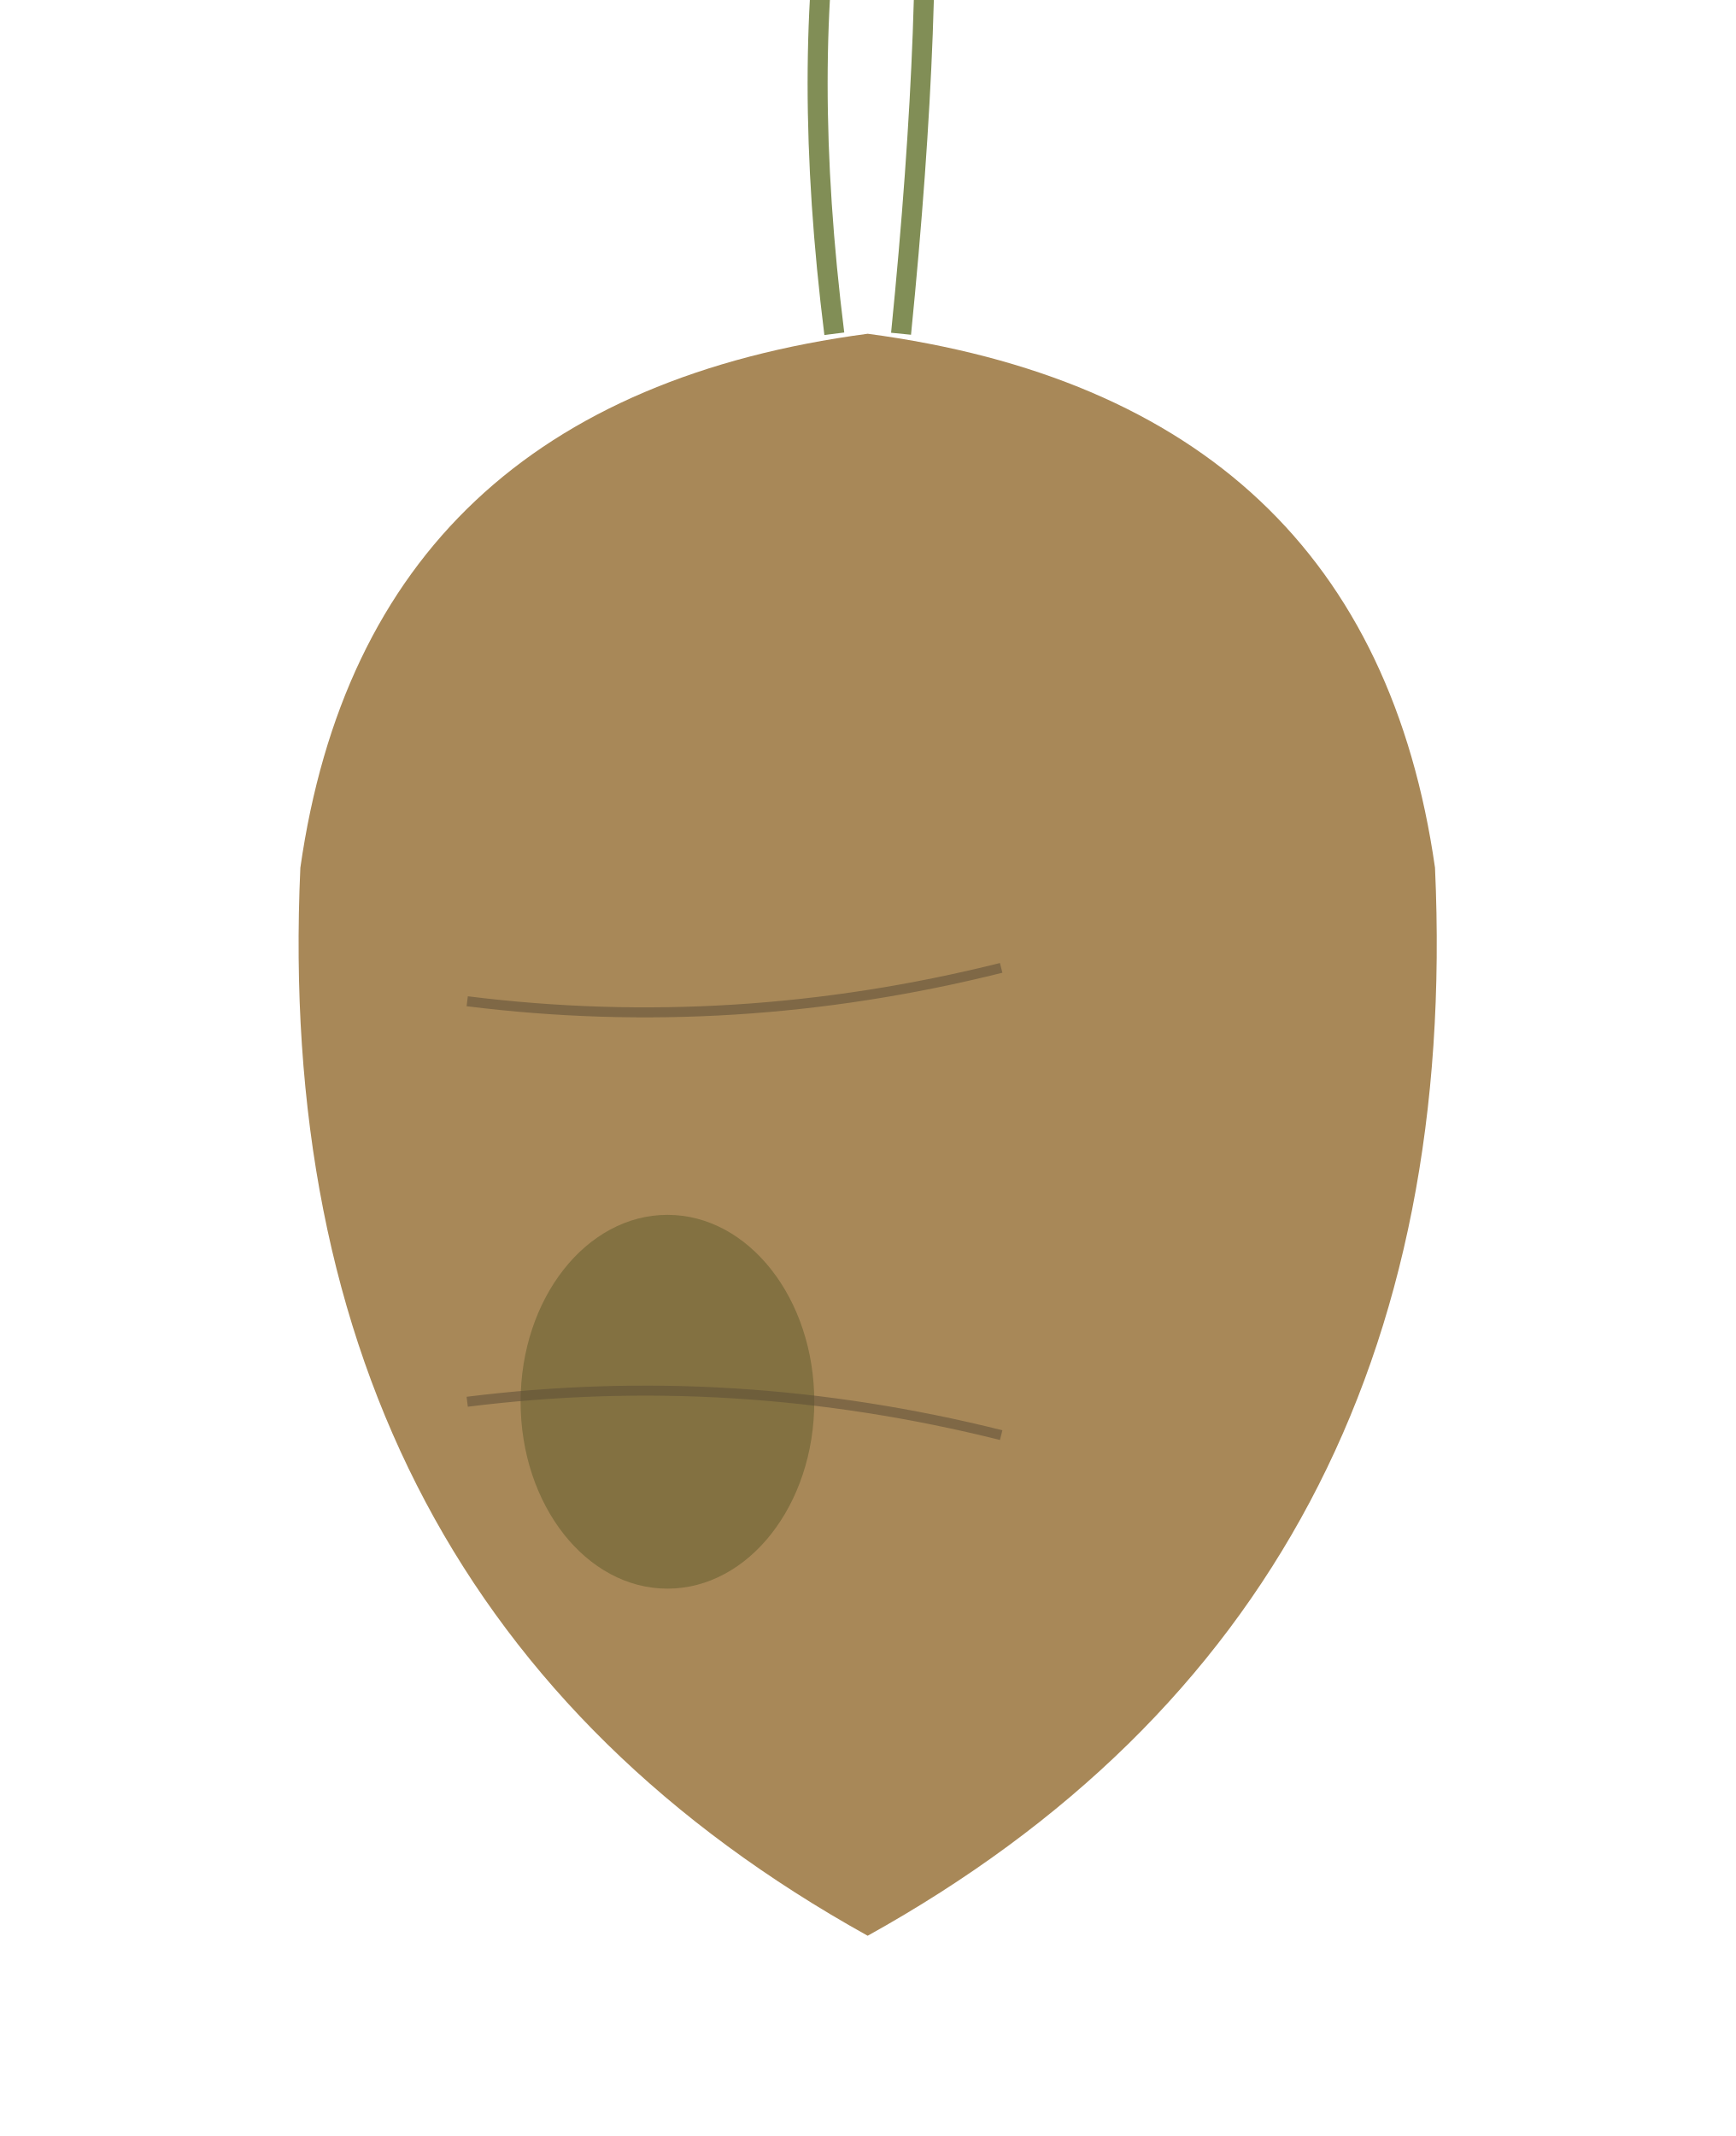
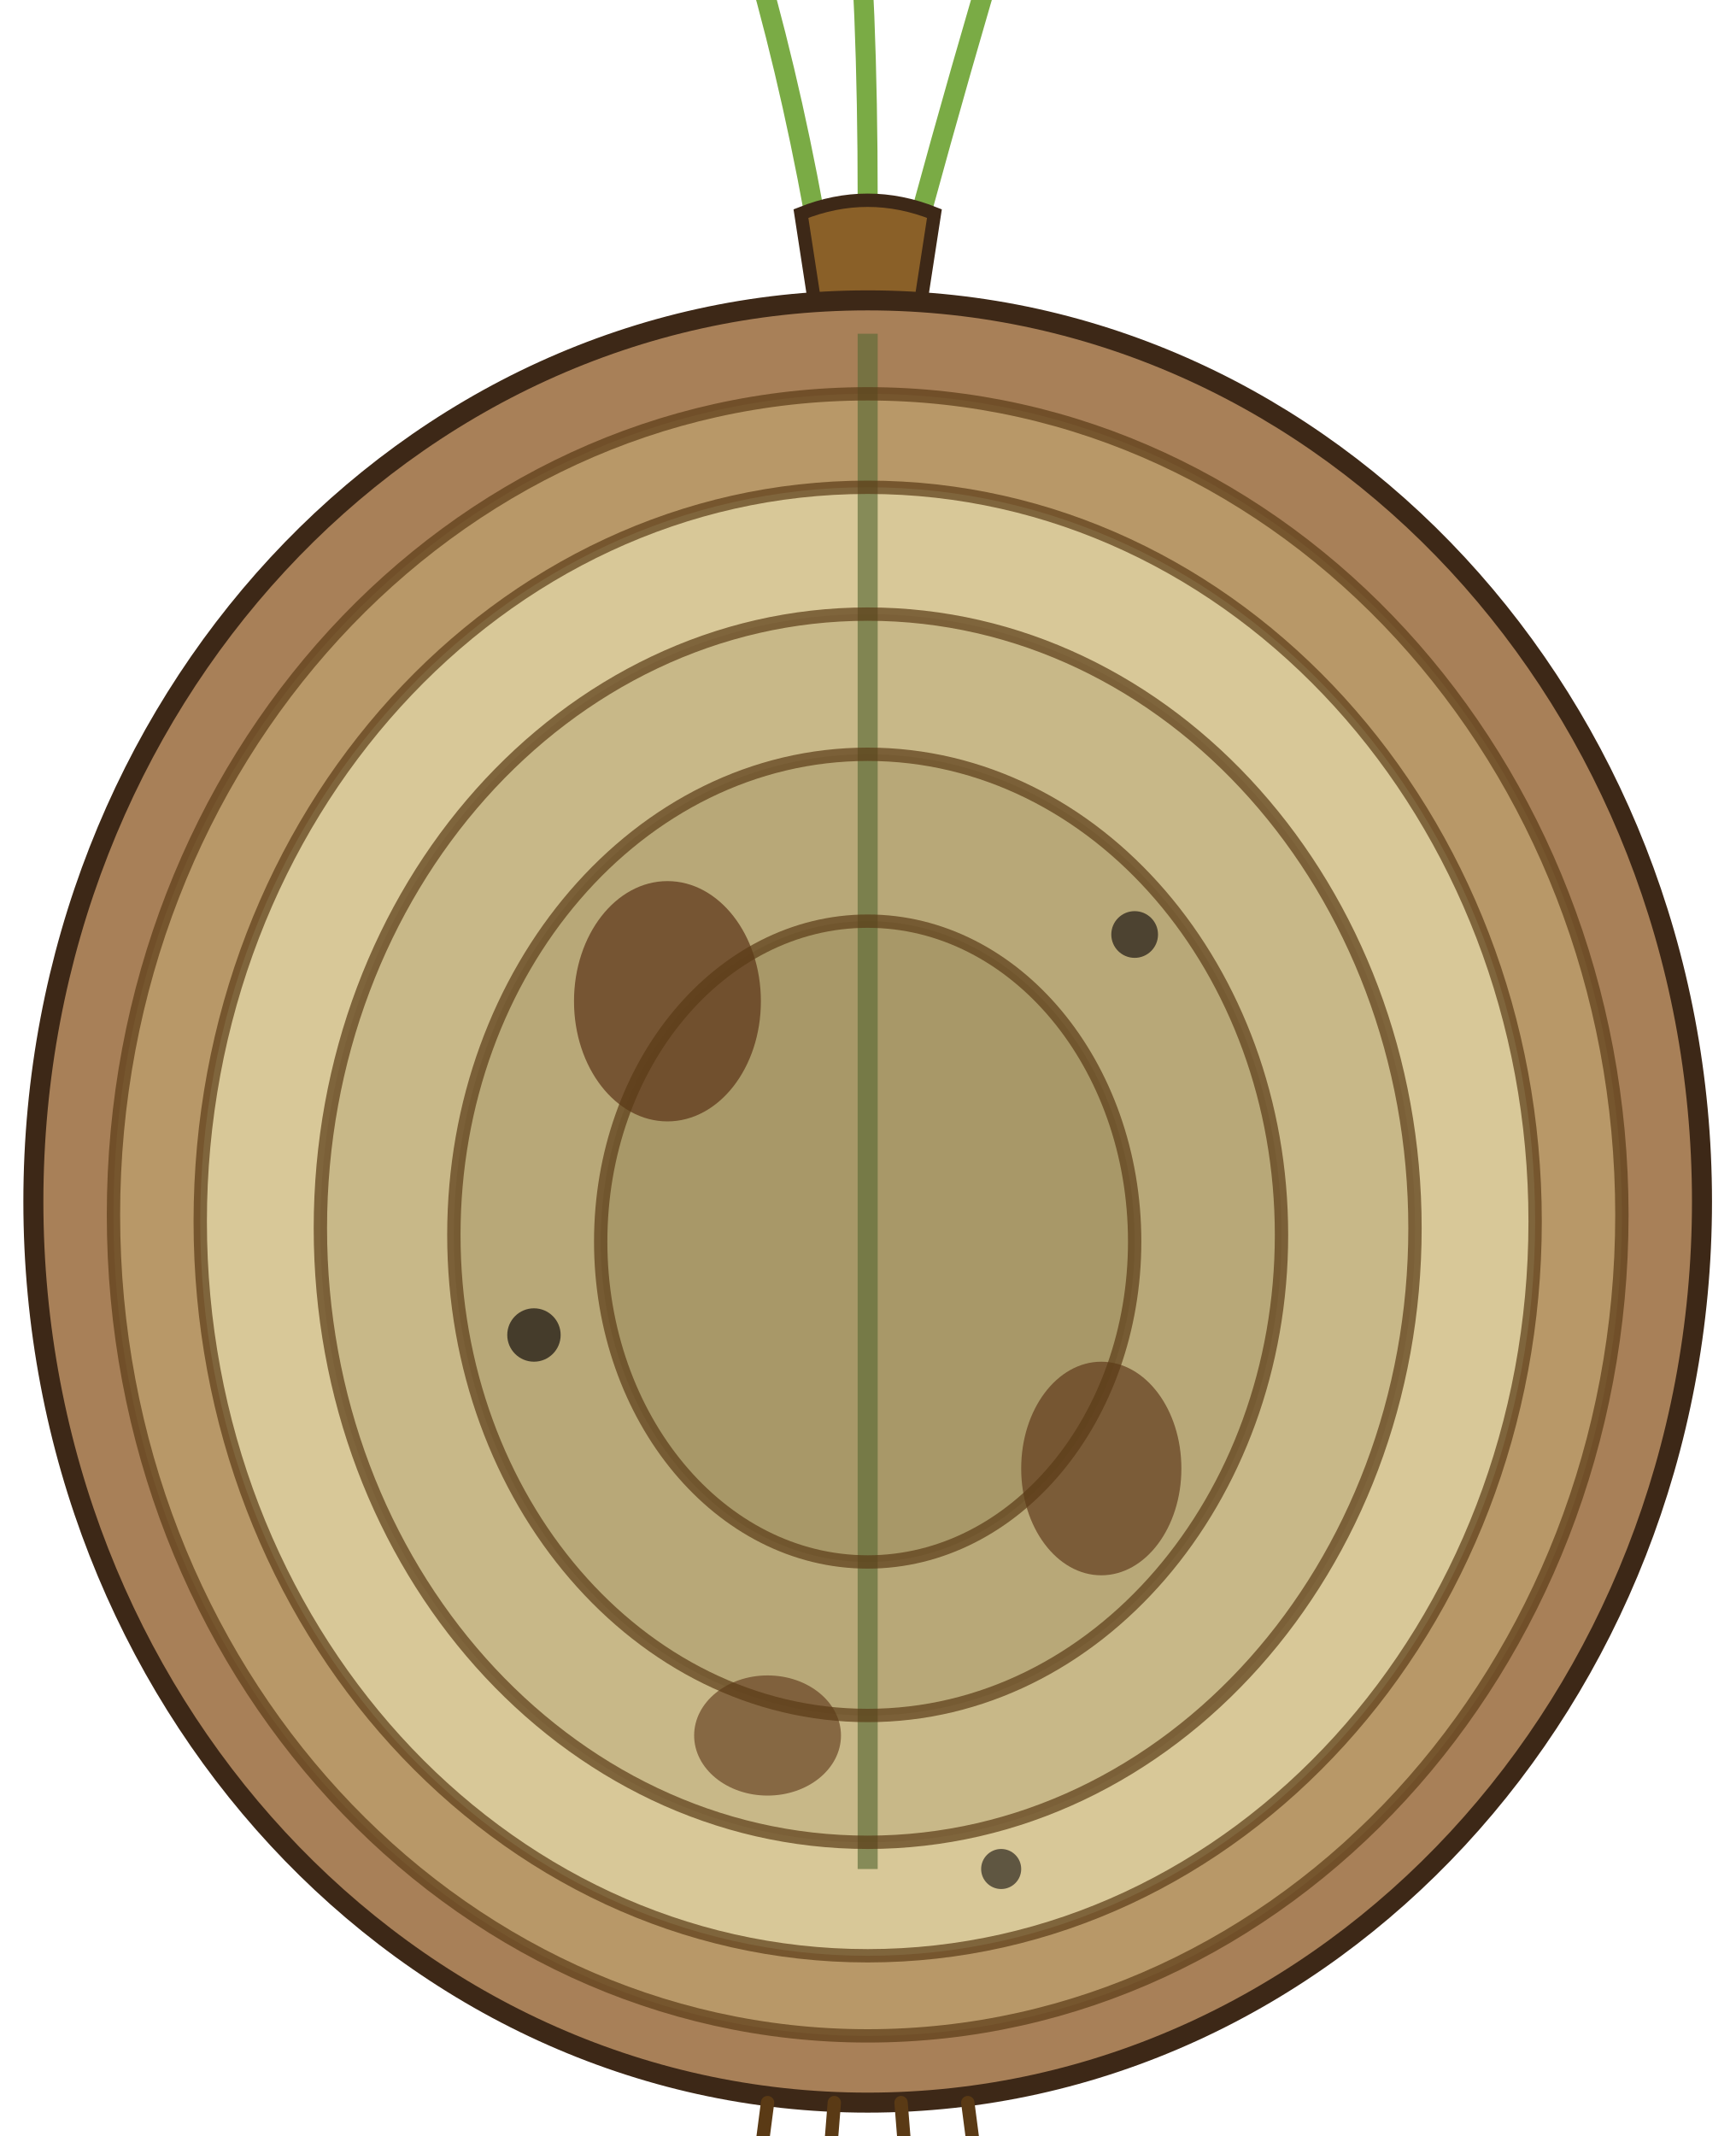
<svg xmlns="http://www.w3.org/2000/svg" viewBox="-130 -180 260 320" font-family="Noto Sans CJK JP, sans-serif">
-   <path d="M -85 -50 Q -90 60 0 110 Q 90 60 85 -50 Q 75 -120 0 -130 Q -75 -120 -85 -50 Z" fill="#A88858" />
-   <ellipse cx="-30" cy="30" rx="22" ry="28" fill="#5D5A2A" opacity="0.5" />
-   <path d="M -5 -130 Q -10 -170 -5 -200" stroke="#6B7A38" stroke-width="3" fill="none" opacity="0.85" />
-   <path d="M 5 -130 Q 10 -180 8 -210" stroke="#6B7A38" stroke-width="3" fill="none" opacity="0.85" />
-   <path d="M -60 -30 Q -20 -25 20 -35" stroke="#5D4E37" stroke-width="1.5" fill="none" opacity="0.55" />
-   <path d="M -60 30 Q -20 25 20 35" stroke="#5D4E37" stroke-width="1.5" fill="none" opacity="0.55" />
+   <g stroke="#7AAB45" stroke-width="3" fill="none" stroke-linecap="round">
+     <path d="M -8 -148 Q -12 -170 -18 -190" />
+     <path d="M 0 -150 Q 0 -180 -2 -200" />
+     <path d="M 8 -148 Q 14 -170 20 -190" />
+   </g>
+   <path d="M -10 -148 Q 0 -152 10 -148 L 8 -135 Q 0 -132 -8 -135 Z" fill="#8A6028" stroke="#3D2817" stroke-width="2" />
+   <ellipse cx="0" cy="0" rx="125" ry="135" fill="#A88058" />
+   <ellipse cx="0" cy="2" rx="113" ry="123" fill="#B89868" />
+   <ellipse cx="0" cy="3" rx="100" ry="110" fill="#D8C898" />
+   <ellipse cx="0" cy="4" rx="82" ry="92" fill="#C8B888" />
+   <ellipse cx="0" cy="5" rx="62" ry="72" fill="#B8A878" />
+   <ellipse cx="0" cy="6" rx="40" ry="48" fill="#A89868" />
+   <path d="M 0 -130 Q 0 0 0 100" stroke="#5A6A35" stroke-width="3" fill="none" opacity="0.65" />
+   <ellipse cx="-30" cy="-30" rx="14" ry="18" fill="#5A3215" opacity="0.7" />
+   <ellipse cx="35" cy="40" rx="12" ry="16" fill="#5A3215" opacity="0.65" />
+   <ellipse cx="-15" cy="80" rx="11" ry="9" fill="#5A3215" opacity="0.6" />
+   <circle cx="-50" cy="20" r="4" fill="#1F1812" opacity="0.75" />
+   <circle cx="40" cy="-40" r="3.5" fill="#1F1812" opacity="0.7" />
+   <circle cx="20" cy="100" r="3" fill="#1F1812" opacity="0.65" />
+   <g stroke="#5A3A15" stroke-width="2" fill="none" stroke-linecap="round" opacity="0.7">
+     <ellipse cx="0" cy="2" rx="113" ry="123" />
+     <ellipse cx="0" cy="3" rx="100" ry="110" />
+     <ellipse cx="0" cy="4" rx="82" ry="92" />
+     <ellipse cx="0" cy="5" rx="62" ry="72" />
+     <ellipse cx="0" cy="6" rx="40" ry="48" />
+   </g>
+   <ellipse cx="0" cy="0" rx="125" ry="135" stroke="#3D2817" stroke-width="3" fill="none" />
+   <g stroke="#5A3A15" stroke-width="2" fill="none" stroke-linecap="round">
+     <line x1="-15" y1="135" x2="-18" y2="158" />
+     <line x1="-5" y1="135" x2="-7" y2="160" />
+     <line x1="5" y1="135" x2="7" y2="160" />
+     <line x1="15" y1="135" x2="18" y2="158" />
+   </g>
</svg>
